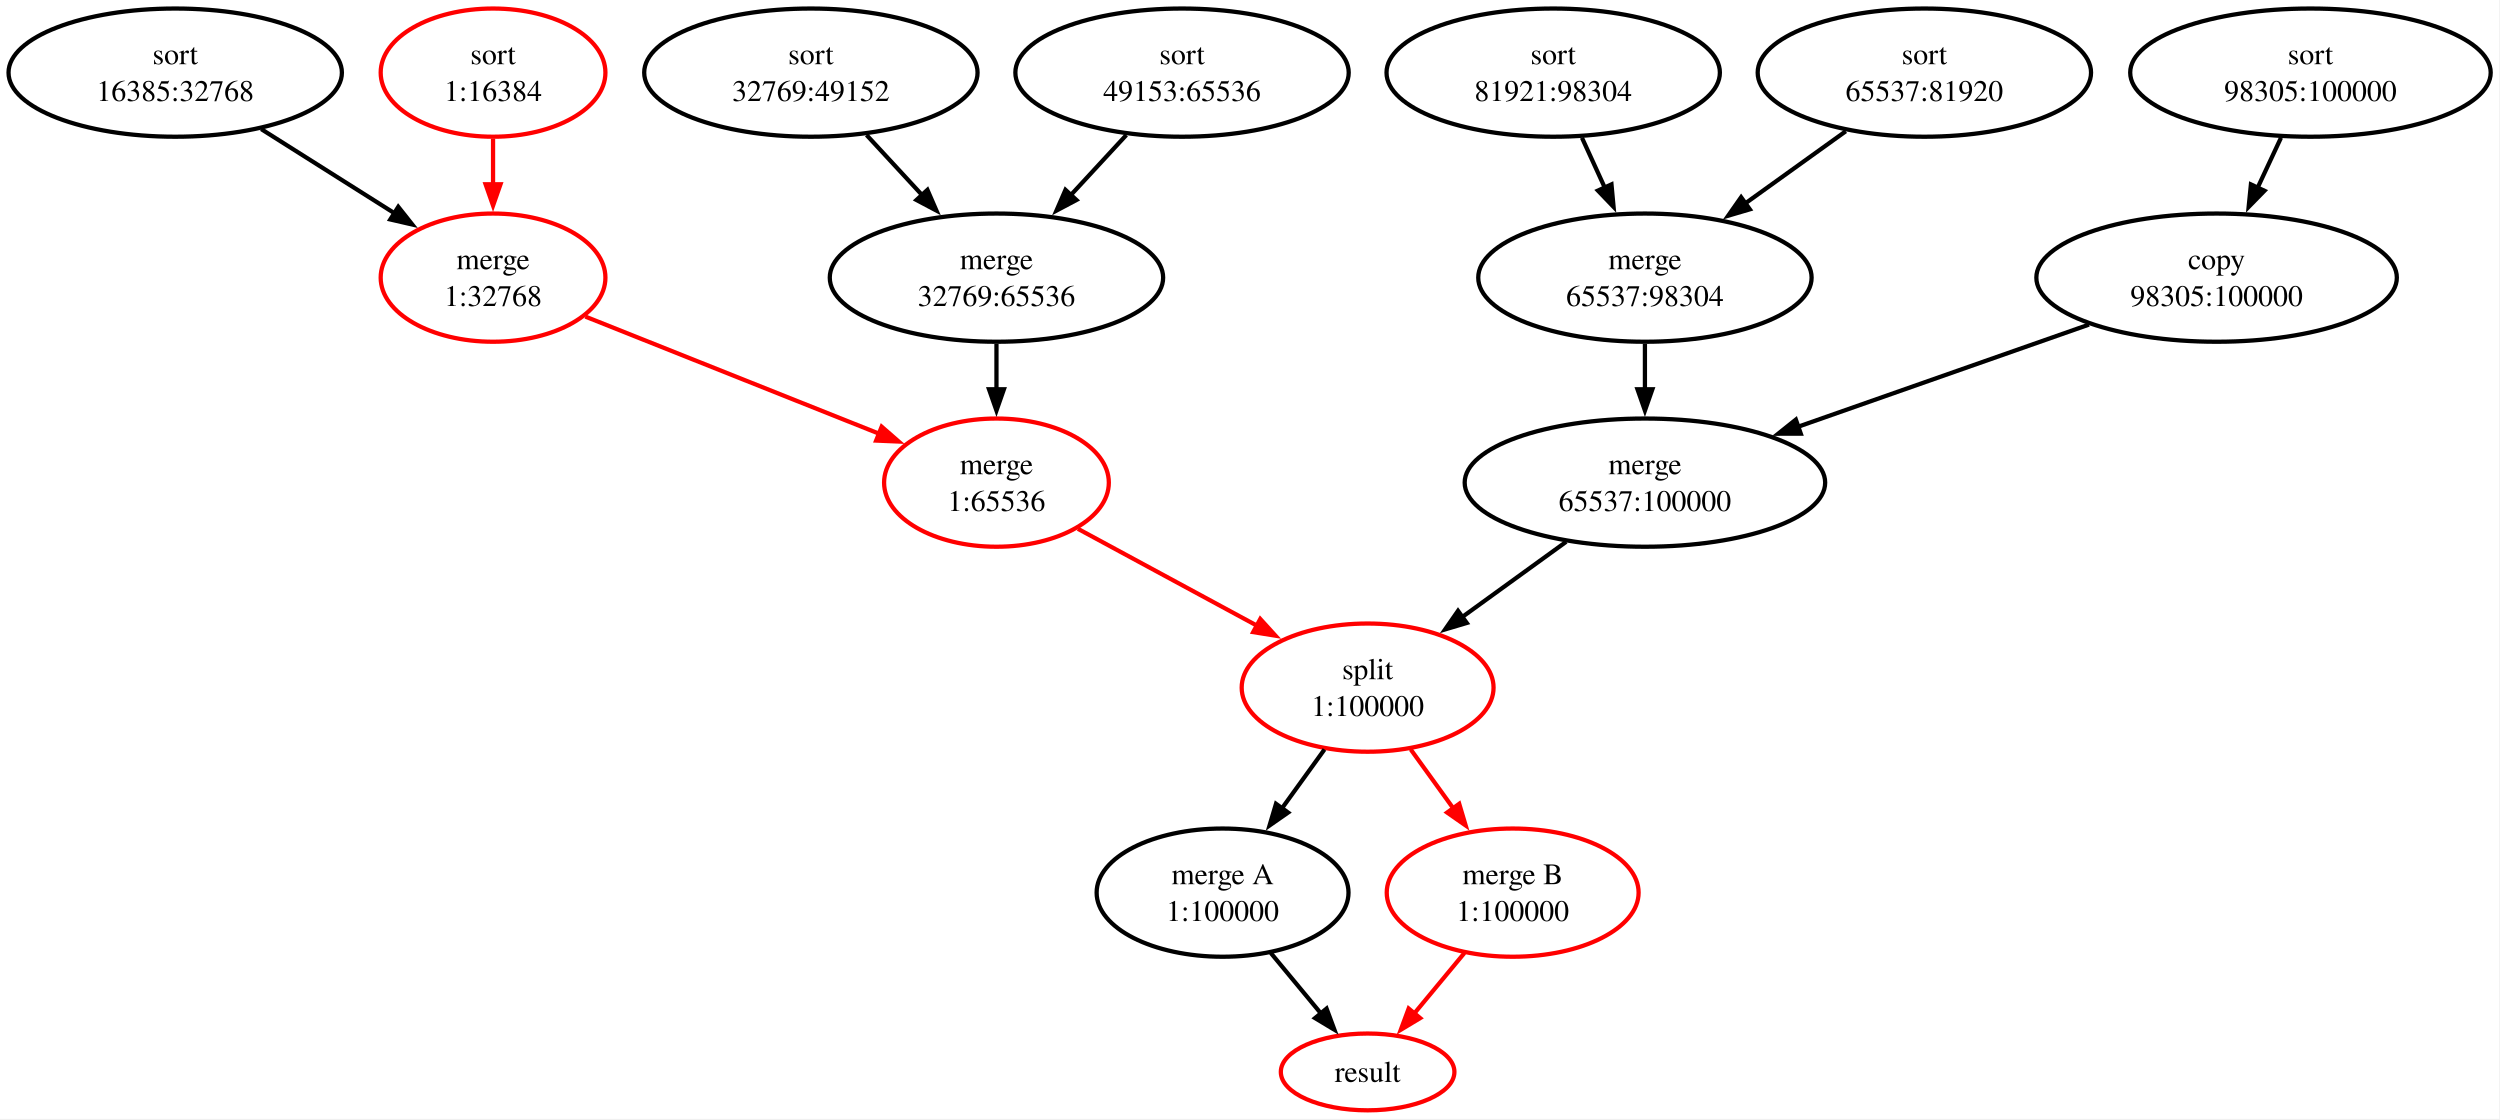
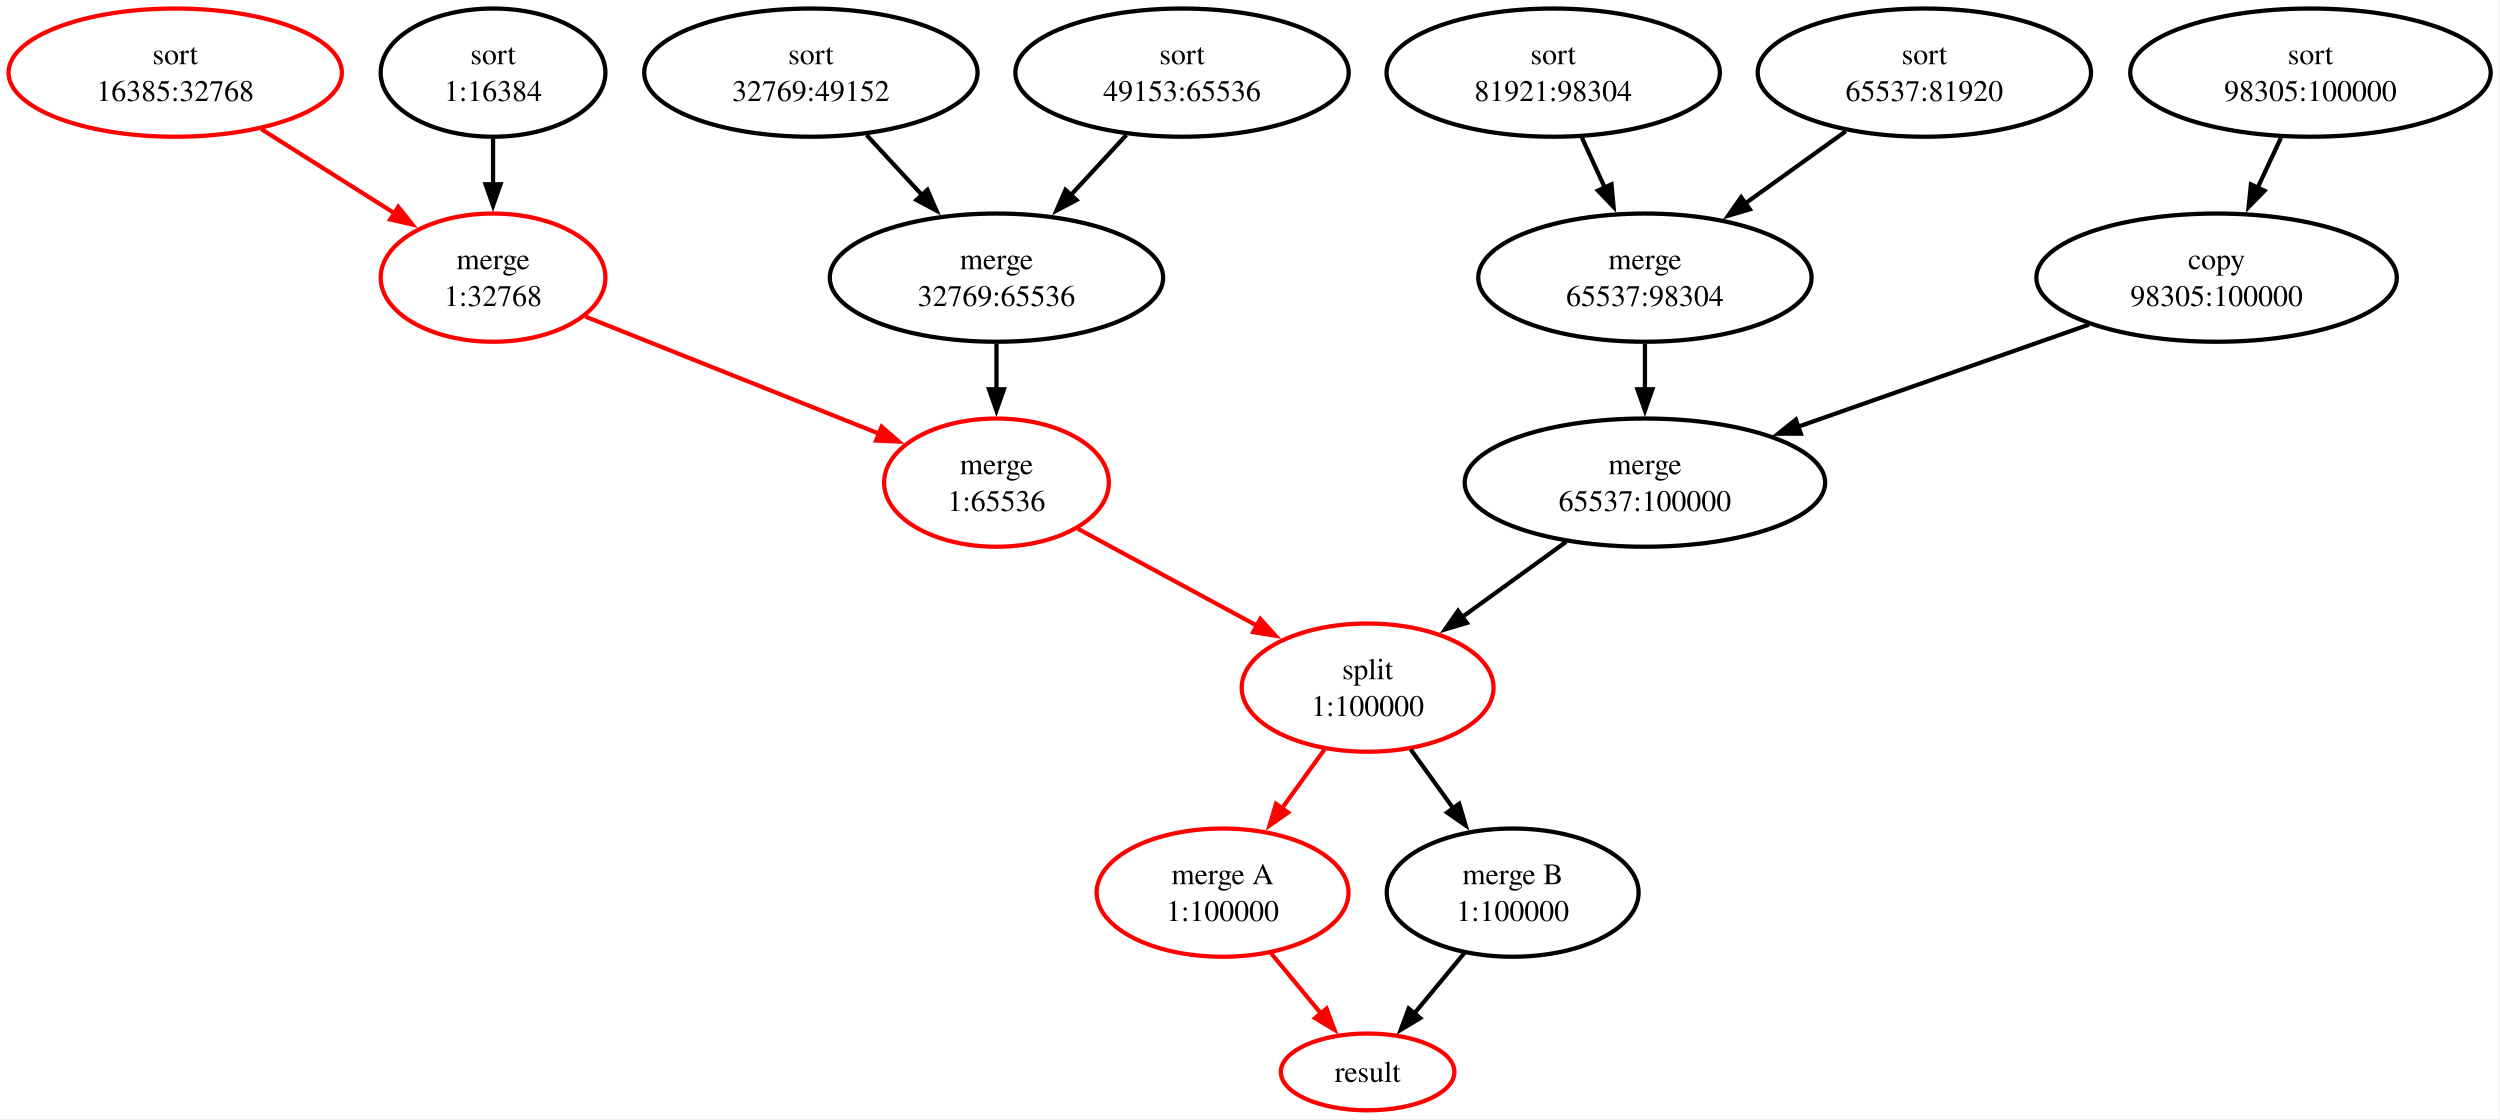
<svg xmlns="http://www.w3.org/2000/svg" width="1172pt" height="525pt" viewBox="0.00 0.00 1172.00 525.00">
  <g id="graph0" class="graph" transform="scale(1 1) rotate(0) translate(4 520.52)">
    <polygon fill="white" stroke="none" points="-4,4 -4,-520.52 1167.63,-520.52 1167.63,4 -4,4" />
    <g id="node1" class="node">
-       <ellipse fill="none" stroke="red" stroke-width="2" cx="227.14" cy="-486.47" rx="52.68" ry="30.05" />
+       <ellipse fill="none" stroke="black" stroke-width="2" cx="227.14" cy="-486.47" rx="52.68" ry="30.05" />
      <text xml:space="preserve" text-anchor="middle" x="227.14" y="-490.42" font-family="Times,serif" font-size="14.00">sort</text>
      <text xml:space="preserve" text-anchor="middle" x="227.14" y="-473.17" font-family="Times,serif" font-size="14.00">1:16384</text>
    </g>
    <g id="node8" class="node">
      <ellipse fill="none" stroke="red" stroke-width="2" cx="227.14" cy="-390.36" rx="52.68" ry="30.05" />
      <text xml:space="preserve" text-anchor="middle" x="227.14" y="-394.31" font-family="Times,serif" font-size="14.00">merge</text>
      <text xml:space="preserve" text-anchor="middle" x="227.14" y="-377.06" font-family="Times,serif" font-size="14.00">1:32768</text>
    </g>
-     <g id="edge2" class="edge">
-       <path fill="none" stroke="red" stroke-width="2" d="M227.14,-455.43C227.14,-448.58 227.14,-441.16 227.14,-433.89" />
-       <polygon fill="red" stroke="red" stroke-width="2" points="230.64,-434.14 227.14,-424.14 223.64,-434.14 230.64,-434.14" />
+     <g id="edge1" class="edge">
+       <path fill="none" stroke="black" stroke-width="2" d="M227.14,-455.43C227.14,-448.58 227.14,-441.16 227.14,-433.89" />
+       <polygon fill="black" stroke="black" stroke-width="2" points="230.64,-434.14 227.14,-424.14 223.64,-434.14 230.64,-434.14" />
    </g>
    <g id="node2" class="node">
-       <ellipse fill="none" stroke="black" stroke-width="2" cx="78.14" cy="-486.47" rx="78.14" ry="30.05" />
+       <ellipse fill="none" stroke="red" stroke-width="2" cx="78.14" cy="-486.47" rx="78.14" ry="30.05" />
      <text xml:space="preserve" text-anchor="middle" x="78.14" y="-490.42" font-family="Times,serif" font-size="14.00">sort</text>
      <text xml:space="preserve" text-anchor="middle" x="78.14" y="-473.17" font-family="Times,serif" font-size="14.00">16385:32768</text>
    </g>
-     <g id="edge1" class="edge">
-       <path fill="none" stroke="black" stroke-width="2" d="M118.46,-460C137.8,-447.79 161.07,-433.09 181.1,-420.44" />
-       <polygon fill="black" stroke="black" stroke-width="2" points="182.71,-423.56 189.3,-415.26 178.97,-417.64 182.71,-423.56" />
+     <g id="edge2" class="edge">
+       <path fill="none" stroke="red" stroke-width="2" d="M118.46,-460C137.8,-447.79 161.07,-433.09 181.1,-420.44" />
+       <polygon fill="red" stroke="red" stroke-width="2" points="182.71,-423.56 189.3,-415.26 178.97,-417.64 182.71,-423.56" />
    </g>
    <g id="node3" class="node">
      <ellipse fill="none" stroke="black" stroke-width="2" cx="376.14" cy="-486.47" rx="78.14" ry="30.05" />
      <text xml:space="preserve" text-anchor="middle" x="376.14" y="-490.42" font-family="Times,serif" font-size="14.00">sort</text>
      <text xml:space="preserve" text-anchor="middle" x="376.14" y="-473.17" font-family="Times,serif" font-size="14.00">32769:49152</text>
    </g>
    <g id="node9" class="node">
      <ellipse fill="none" stroke="black" stroke-width="2" cx="463.14" cy="-390.36" rx="78.14" ry="30.05" />
      <text xml:space="preserve" text-anchor="middle" x="463.14" y="-394.31" font-family="Times,serif" font-size="14.00">merge</text>
      <text xml:space="preserve" text-anchor="middle" x="463.14" y="-377.06" font-family="Times,serif" font-size="14.00">32769:65536</text>
    </g>
    <g id="edge3" class="edge">
      <path fill="none" stroke="black" stroke-width="2" d="M402.24,-457.23C410.41,-448.39 419.56,-438.49 428.24,-429.11" />
      <polygon fill="black" stroke="black" stroke-width="2" points="430.78,-431.52 435,-421.8 425.64,-426.77 430.78,-431.52" />
    </g>
    <g id="node4" class="node">
      <ellipse fill="none" stroke="black" stroke-width="2" cx="550.14" cy="-486.47" rx="78.14" ry="30.05" />
      <text xml:space="preserve" text-anchor="middle" x="550.14" y="-490.42" font-family="Times,serif" font-size="14.00">sort</text>
      <text xml:space="preserve" text-anchor="middle" x="550.14" y="-473.17" font-family="Times,serif" font-size="14.00">49153:65536</text>
    </g>
    <g id="edge4" class="edge">
      <path fill="none" stroke="black" stroke-width="2" d="M524.03,-457.23C515.86,-448.39 506.71,-438.49 498.03,-429.11" />
      <polygon fill="black" stroke="black" stroke-width="2" points="500.63,-426.77 491.27,-421.8 495.49,-431.52 500.63,-426.77" />
    </g>
    <g id="node5" class="node">
      <ellipse fill="none" stroke="black" stroke-width="2" cx="898.14" cy="-486.47" rx="78.14" ry="30.05" />
      <text xml:space="preserve" text-anchor="middle" x="898.14" y="-490.42" font-family="Times,serif" font-size="14.00">sort</text>
      <text xml:space="preserve" text-anchor="middle" x="898.14" y="-473.17" font-family="Times,serif" font-size="14.00">65537:81920</text>
    </g>
    <g id="node10" class="node">
      <ellipse fill="none" stroke="black" stroke-width="2" cx="767.14" cy="-390.36" rx="78.14" ry="30.05" />
      <text xml:space="preserve" text-anchor="middle" x="767.14" y="-394.31" font-family="Times,serif" font-size="14.00">merge</text>
      <text xml:space="preserve" text-anchor="middle" x="767.14" y="-377.06" font-family="Times,serif" font-size="14.00">65537:98304</text>
    </g>
    <g id="edge5" class="edge">
      <path fill="none" stroke="black" stroke-width="2" d="M861.3,-459C846.66,-448.49 829.65,-436.27 814.14,-425.13" />
      <polygon fill="black" stroke="black" stroke-width="2" points="816.32,-422.39 806.16,-419.4 812.24,-428.07 816.32,-422.39" />
    </g>
    <g id="node6" class="node">
      <ellipse fill="none" stroke="black" stroke-width="2" cx="724.14" cy="-486.47" rx="78.14" ry="30.05" />
      <text xml:space="preserve" text-anchor="middle" x="724.14" y="-490.42" font-family="Times,serif" font-size="14.00">sort</text>
      <text xml:space="preserve" text-anchor="middle" x="724.14" y="-473.17" font-family="Times,serif" font-size="14.00">81921:98304</text>
    </g>
    <g id="edge6" class="edge">
      <path fill="none" stroke="black" stroke-width="2" d="M737.62,-455.95C741.02,-448.51 744.74,-440.38 748.35,-432.48" />
      <polygon fill="black" stroke="black" stroke-width="2" points="751.46,-434.08 752.44,-423.53 745.1,-431.17 751.46,-434.08" />
    </g>
    <g id="node7" class="node">
      <ellipse fill="none" stroke="black" stroke-width="2" cx="1079.14" cy="-486.47" rx="84.5" ry="30.05" />
      <text xml:space="preserve" text-anchor="middle" x="1079.14" y="-490.42" font-family="Times,serif" font-size="14.00">sort</text>
      <text xml:space="preserve" text-anchor="middle" x="1079.14" y="-473.17" font-family="Times,serif" font-size="14.00">98305:100000</text>
    </g>
    <g id="node11" class="node">
      <ellipse fill="none" stroke="black" stroke-width="2" cx="1035.14" cy="-390.36" rx="84.5" ry="30.05" />
      <text xml:space="preserve" text-anchor="middle" x="1035.14" y="-394.31" font-family="Times,serif" font-size="14.00">copy</text>
      <text xml:space="preserve" text-anchor="middle" x="1035.14" y="-377.06" font-family="Times,serif" font-size="14.00">98305:100000</text>
    </g>
    <g id="edge7" class="edge">
      <path fill="none" stroke="black" stroke-width="2" d="M1065.33,-455.95C1061.85,-448.51 1058.05,-440.38 1054.36,-432.48" />
      <polygon fill="black" stroke="black" stroke-width="2" points="1057.58,-431.09 1050.17,-423.52 1051.23,-434.06 1057.58,-431.09" />
    </g>
    <g id="node12" class="node">
      <ellipse fill="none" stroke="red" stroke-width="2" cx="463.14" cy="-294.26" rx="52.68" ry="30.05" />
      <text xml:space="preserve" text-anchor="middle" x="463.14" y="-298.21" font-family="Times,serif" font-size="14.00">merge</text>
      <text xml:space="preserve" text-anchor="middle" x="463.14" y="-280.96" font-family="Times,serif" font-size="14.00">1:65536</text>
    </g>
-     <g id="edge9" class="edge">
+     <g id="edge8" class="edge">
      <path fill="none" stroke="red" stroke-width="2" d="M270.42,-372.1C309.18,-356.65 366.2,-333.91 408.17,-317.18" />
      <polygon fill="red" stroke="red" stroke-width="2" points="409.32,-320.49 417.31,-313.53 406.73,-313.98 409.32,-320.49" />
    </g>
-     <g id="edge8" class="edge">
+     <g id="edge9" class="edge">
      <path fill="none" stroke="black" stroke-width="2" d="M463.14,-359.33C463.14,-352.47 463.14,-345.06 463.14,-337.79" />
      <polygon fill="black" stroke="black" stroke-width="2" points="466.64,-338.04 463.14,-328.04 459.64,-338.04 466.64,-338.04" />
    </g>
    <g id="node13" class="node">
      <ellipse fill="none" stroke="black" stroke-width="2" cx="767.14" cy="-294.26" rx="84.5" ry="30.05" />
      <text xml:space="preserve" text-anchor="middle" x="767.14" y="-298.21" font-family="Times,serif" font-size="14.00">merge</text>
      <text xml:space="preserve" text-anchor="middle" x="767.14" y="-280.96" font-family="Times,serif" font-size="14.00">65537:100000</text>
    </g>
    <g id="edge11" class="edge">
      <path fill="none" stroke="black" stroke-width="2" d="M767.14,-359.33C767.14,-352.47 767.14,-345.06 767.14,-337.79" />
      <polygon fill="black" stroke="black" stroke-width="2" points="770.64,-338.04 767.14,-328.04 763.64,-338.04 770.64,-338.04" />
    </g>
    <g id="edge10" class="edge">
      <path fill="none" stroke="black" stroke-width="2" d="M975.32,-368.36C935.03,-354.21 881.66,-335.47 839.05,-320.51" />
      <polygon fill="black" stroke="black" stroke-width="2" points="840.21,-317.21 829.62,-317.2 837.9,-323.82 840.21,-317.21" />
    </g>
    <g id="node14" class="node">
      <ellipse fill="none" stroke="red" stroke-width="2" cx="637.14" cy="-198.16" rx="59.04" ry="30.05" />
      <text xml:space="preserve" text-anchor="middle" x="637.14" y="-202.11" font-family="Times,serif" font-size="14.00">split</text>
      <text xml:space="preserve" text-anchor="middle" x="637.14" y="-184.86" font-family="Times,serif" font-size="14.00">1:100000</text>
    </g>
-     <g id="edge12" class="edge">
+     <g id="edge13" class="edge">
      <path fill="none" stroke="red" stroke-width="2" d="M501.32,-272.61C526,-259.26 558.44,-241.72 585.42,-227.12" />
      <polygon fill="red" stroke="red" stroke-width="2" points="586.82,-230.35 593.95,-222.51 583.49,-224.19 586.82,-230.35" />
    </g>
-     <g id="edge13" class="edge">
+     <g id="edge12" class="edge">
      <path fill="none" stroke="black" stroke-width="2" d="M730.23,-266.55C714.96,-255.49 697.13,-242.58 681.18,-231.04" />
      <polygon fill="black" stroke="black" stroke-width="2" points="683.62,-228.48 673.47,-225.46 679.52,-234.16 683.62,-228.48" />
    </g>
    <g id="node15" class="node">
-       <ellipse fill="none" stroke="black" stroke-width="2" cx="569.14" cy="-102.05" rx="59.04" ry="30.05" />
+       <ellipse fill="none" stroke="red" stroke-width="2" cx="569.14" cy="-102.05" rx="59.04" ry="30.05" />
      <text xml:space="preserve" text-anchor="middle" x="569.14" y="-106" font-family="Times,serif" font-size="14.00">merge A</text>
      <text xml:space="preserve" text-anchor="middle" x="569.14" y="-88.75" font-family="Times,serif" font-size="14.00">1:100000</text>
    </g>
    <g id="edge14" class="edge">
-       <path fill="none" stroke="black" stroke-width="2" d="M616.92,-169.18C610.67,-160.53 603.68,-150.85 597.01,-141.62" />
-       <polygon fill="black" stroke="black" stroke-width="2" points="599.86,-139.6 591.17,-133.54 594.19,-143.7 599.86,-139.6" />
+       <path fill="none" stroke="red" stroke-width="2" d="M616.92,-169.18C610.67,-160.53 603.68,-150.85 597.01,-141.62" />
+       <polygon fill="red" stroke="red" stroke-width="2" points="599.86,-139.6 591.17,-133.54 594.19,-143.7 599.86,-139.6" />
    </g>
    <g id="node16" class="node">
-       <ellipse fill="none" stroke="red" stroke-width="2" cx="705.14" cy="-102.05" rx="59.04" ry="30.05" />
+       <ellipse fill="none" stroke="black" stroke-width="2" cx="705.14" cy="-102.05" rx="59.04" ry="30.05" />
      <text xml:space="preserve" text-anchor="middle" x="705.14" y="-106" font-family="Times,serif" font-size="14.00">merge B</text>
      <text xml:space="preserve" text-anchor="middle" x="705.14" y="-88.75" font-family="Times,serif" font-size="14.00">1:100000</text>
    </g>
    <g id="edge15" class="edge">
-       <path fill="none" stroke="red" stroke-width="2" d="M657.35,-169.18C663.6,-160.53 670.59,-150.85 677.26,-141.62" />
-       <polygon fill="red" stroke="red" stroke-width="2" points="680.08,-143.7 683.1,-133.54 674.41,-139.6 680.08,-143.7" />
+       <path fill="none" stroke="black" stroke-width="2" d="M657.35,-169.18C663.6,-160.53 670.59,-150.85 677.26,-141.62" />
+       <polygon fill="black" stroke="black" stroke-width="2" points="680.08,-143.7 683.1,-133.54 674.41,-139.6 680.08,-143.7" />
    </g>
    <g id="node17" class="node">
      <ellipse fill="none" stroke="red" stroke-width="2" cx="637.14" cy="-18" rx="40.69" ry="18" />
      <text xml:space="preserve" text-anchor="middle" x="637.14" y="-13.32" font-family="Times,serif" font-size="14.00">result</text>
    </g>
+     <g id="edge16" class="edge">
+       <path fill="none" stroke="red" stroke-width="2" d="M591.78,-73.73C599.33,-64.62 607.73,-54.48 615.23,-45.44" />
+       <polygon fill="red" stroke="red" stroke-width="2" points="617.89,-47.71 621.58,-37.77 612.5,-43.24 617.89,-47.71" />
+     </g>
    <g id="edge17" class="edge">
-       <path fill="none" stroke="black" stroke-width="2" d="M591.78,-73.73C599.33,-64.62 607.73,-54.48 615.23,-45.44" />
-       <polygon fill="black" stroke="black" stroke-width="2" points="617.89,-47.71 621.58,-37.77 612.5,-43.24 617.89,-47.71" />
-     </g>
-     <g id="edge16" class="edge">
-       <path fill="none" stroke="red" stroke-width="2" d="M682.49,-73.73C674.94,-64.62 666.54,-54.48 659.04,-45.44" />
-       <polygon fill="red" stroke="red" stroke-width="2" points="661.77,-43.24 652.69,-37.77 656.38,-47.71 661.77,-43.24" />
+       <path fill="none" stroke="black" stroke-width="2" d="M682.49,-73.73C674.94,-64.62 666.54,-54.48 659.04,-45.44" />
+       <polygon fill="black" stroke="black" stroke-width="2" points="661.77,-43.24 652.69,-37.77 656.38,-47.71 661.77,-43.24" />
    </g>
  </g>
</svg>
